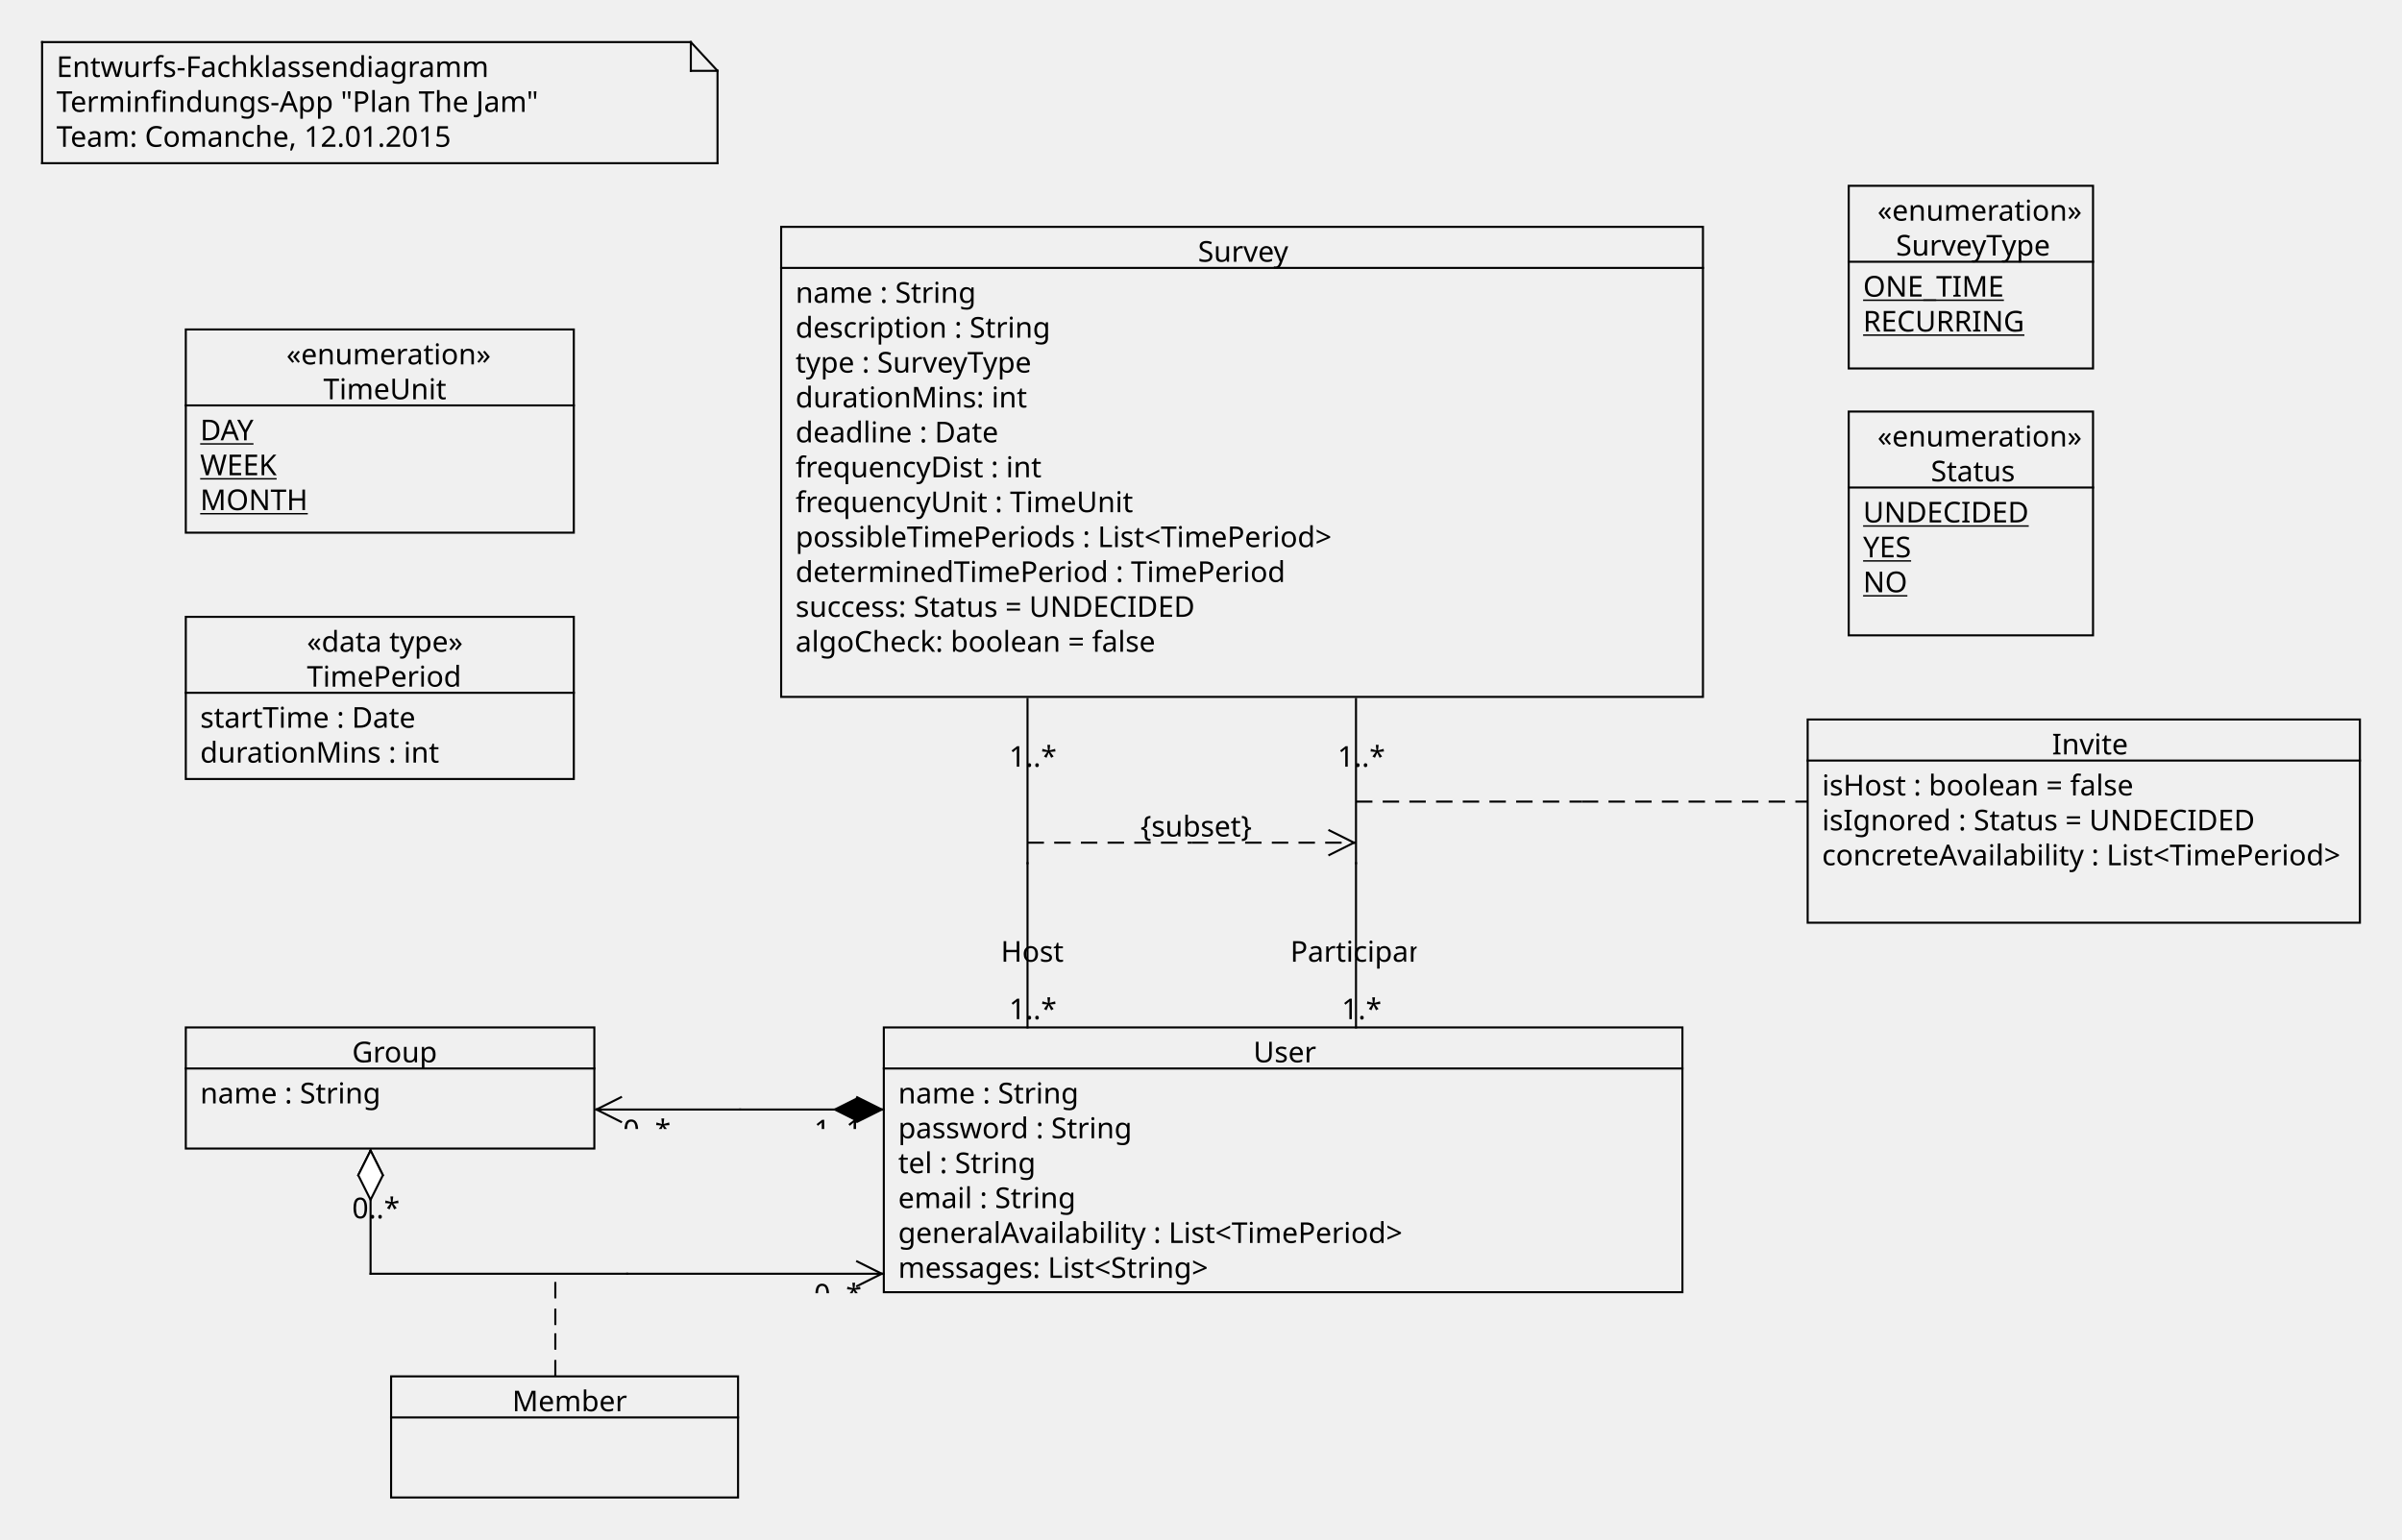
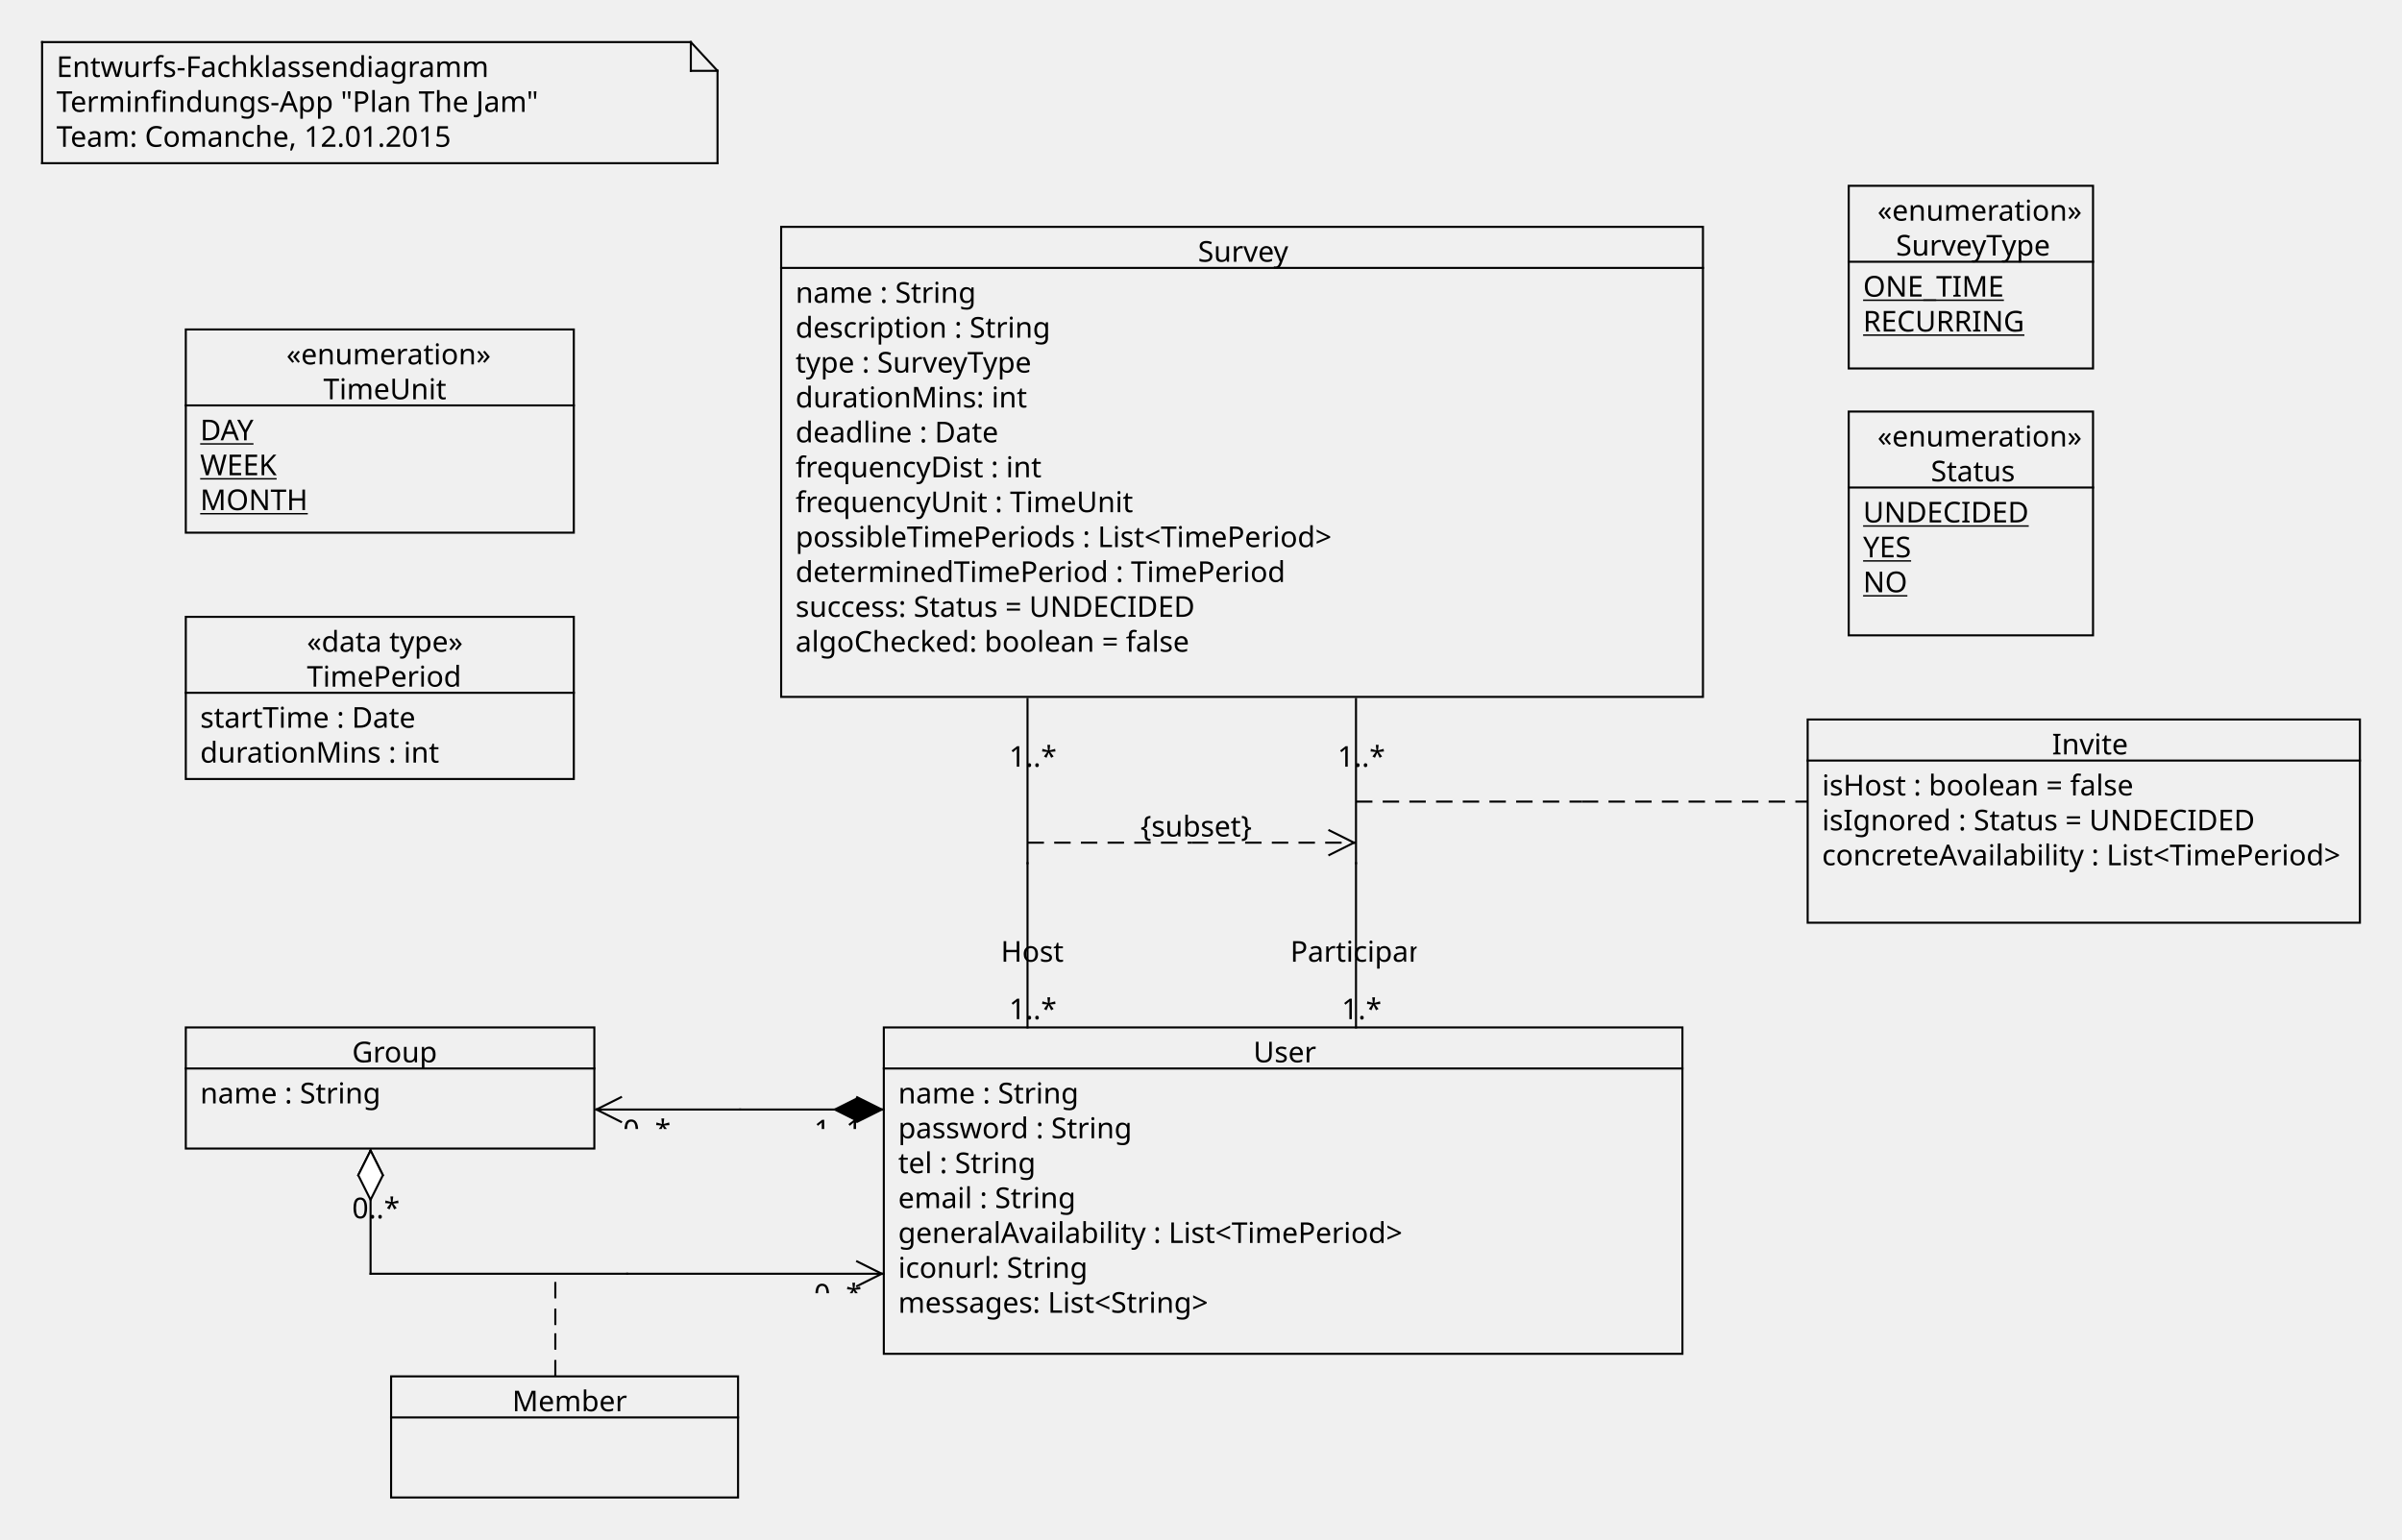
<svg xmlns="http://www.w3.org/2000/svg" fill-opacity="1" color-rendering="auto" color-interpolation="auto" text-rendering="auto" stroke="black" stroke-linecap="square" width="1170" stroke-miterlimit="10" shape-rendering="auto" stroke-opacity="1" fill="black" stroke-dasharray="none" font-weight="normal" stroke-width="1" viewBox="160 0 1170 750" height="750" font-family="'Dialog'" font-style="normal" stroke-linejoin="miter" font-size="12" stroke-dashoffset="0" image-rendering="auto">
  <defs id="genericDefs" />
  <g>
    <defs id="defs1">
      <clipPath clipPathUnits="userSpaceOnUse" id="clipPath1">
        <path d="M0 0 L2147483647 0 L2147483647 2147483647 L0 2147483647 L0 0 Z" />
      </clipPath>
      <clipPath clipPathUnits="userSpaceOnUse" id="clipPath2">
        <path d="M0 0 L0 110 L120 110 L120 0 Z" />
      </clipPath>
      <clipPath clipPathUnits="userSpaceOnUse" id="clipPath3">
        <path d="M-0.5 -0.5 L-0.5 109.5 L119.5 109.5 L119.5 -0.5 Z" />
      </clipPath>
      <clipPath clipPathUnits="userSpaceOnUse" id="clipPath4">
        <path d="M0 0 L0 100 L290 100 L290 0 Z" />
      </clipPath>
      <clipPath clipPathUnits="userSpaceOnUse" id="clipPath5">
        <path d="M-0.5 -0.5 L-0.5 99.5 L289.5 99.5 L289.5 -0.5 Z" />
      </clipPath>
      <clipPath clipPathUnits="userSpaceOnUse" id="clipPath6">
        <path d="M0 0 L0 90 L40 90 L40 0 Z" />
      </clipPath>
      <clipPath clipPathUnits="userSpaceOnUse" id="clipPath7">
        <path d="M-0.5 -0.5 L-0.5 89.5 L39.5 89.5 L39.5 -0.5 Z" />
      </clipPath>
      <clipPath clipPathUnits="userSpaceOnUse" id="clipPath8">
        <path d="M0 0 L0 60 L170 60 L170 0 Z" />
      </clipPath>
      <clipPath clipPathUnits="userSpaceOnUse" id="clipPath9">
        <path d="M-0.5 -0.5 L-0.5 59.5 L169.5 59.5 L169.5 -0.5 Z" />
      </clipPath>
      <clipPath clipPathUnits="userSpaceOnUse" id="clipPath10">
        <path d="M0 0 L0 60 L330 60 L330 0 Z" />
      </clipPath>
      <clipPath clipPathUnits="userSpaceOnUse" id="clipPath11">
        <path d="M-0.5 -0.5 L-0.5 59.5 L329.5 59.5 L329.5 -0.5 Z" />
      </clipPath>
      <clipPath clipPathUnits="userSpaceOnUse" id="clipPath12">
        <path d="M0 0 L0 40 L180 40 L180 0 Z" />
      </clipPath>
      <clipPath clipPathUnits="userSpaceOnUse" id="clipPath13">
        <path d="M-0.5 -0.5 L-0.5 39.5 L179.5 39.5 L179.5 -0.5 Z" />
      </clipPath>
      <clipPath clipPathUnits="userSpaceOnUse" id="clipPath14">
        <path d="M0 0 L0 60 L200 60 L200 0 Z" />
      </clipPath>
      <clipPath clipPathUnits="userSpaceOnUse" id="clipPath15">
        <path d="M-0.5 -0.5 L-0.5 59.5 L199.5 59.5 L199.5 -0.5 Z" />
      </clipPath>
      <clipPath clipPathUnits="userSpaceOnUse" id="clipPath16">
        <path d="M0 0 L0 100 L190 100 L190 0 Z" />
      </clipPath>
      <clipPath clipPathUnits="userSpaceOnUse" id="clipPath17">
        <path d="M-0.5 -0.5 L-0.5 99.5 L189.5 99.5 L189.5 -0.5 Z" />
      </clipPath>
      <clipPath clipPathUnits="userSpaceOnUse" id="clipPath18">
        <path d="M0 0 L0 80 L190 80 L190 0 Z" />
      </clipPath>
      <clipPath clipPathUnits="userSpaceOnUse" id="clipPath19">
        <path d="M-0.5 -0.5 L-0.5 79.5 L189.5 79.5 L189.5 -0.5 Z" />
      </clipPath>
      <clipPath clipPathUnits="userSpaceOnUse" id="clipPath20">
        <path d="M0 0 L0 70 L200 70 L200 0 Z" />
      </clipPath>
      <clipPath clipPathUnits="userSpaceOnUse" id="clipPath21">
        <path d="M-0.5 -0.5 L-0.5 69.5 L199.5 69.5 L199.5 -0.5 Z" />
      </clipPath>
      <clipPath clipPathUnits="userSpaceOnUse" id="clipPath22">
        <path d="M0 0 L0 200 L80 200 L80 0 Z" />
      </clipPath>
      <clipPath clipPathUnits="userSpaceOnUse" id="clipPath23">
        <path d="M-0.5 -0.5 L-0.5 199.5 L79.5 199.5 L79.5 -0.5 Z" />
      </clipPath>
      <clipPath clipPathUnits="userSpaceOnUse" id="clipPath24">
        <path d="M0 0 L0 200 L50 200 L50 0 Z" />
      </clipPath>
      <clipPath clipPathUnits="userSpaceOnUse" id="clipPath25">
        <path d="M-0.5 -0.5 L-0.5 199.5 L49.5 199.5 L49.5 -0.5 Z" />
      </clipPath>
      <clipPath clipPathUnits="userSpaceOnUse" id="clipPath26">
        <path d="M0 0 L0 100 L270 100 L270 0 Z" />
      </clipPath>
      <clipPath clipPathUnits="userSpaceOnUse" id="clipPath27">
        <path d="M-0.5 -0.5 L-0.5 99.5 L269.5 99.5 L269.5 -0.5 Z" />
      </clipPath>
      <clipPath clipPathUnits="userSpaceOnUse" id="clipPath28">
        <path d="M0 0 L0 230 L450 230 L450 0 Z" />
      </clipPath>
      <clipPath clipPathUnits="userSpaceOnUse" id="clipPath29">
        <path d="M-0.5 -0.5 L-0.5 229.5 L449.5 229.5 L449.5 -0.5 Z" />
      </clipPath>
      <clipPath clipPathUnits="userSpaceOnUse" id="clipPath30">
        <path d="M0 0 L0 40 L260 40 L260 0 Z" />
      </clipPath>
      <clipPath clipPathUnits="userSpaceOnUse" id="clipPath31">
        <path d="M-0.5 -0.5 L-0.5 39.5 L259.5 39.5 L259.5 -0.5 Z" />
      </clipPath>
      <clipPath clipPathUnits="userSpaceOnUse" id="clipPath32">
        <path d="M0 0 L0 90 L120 90 L120 0 Z" />
      </clipPath>
      <clipPath clipPathUnits="userSpaceOnUse" id="clipPath33">
        <path d="M-0.5 -0.5 L-0.5 89.5 L119.5 89.5 L119.5 -0.5 Z" />
      </clipPath>
      <clipPath clipPathUnits="userSpaceOnUse" id="clipPath34">
-         <path d="M0 0 L0 130 L390 130 L390 0 Z" />
+         <path d="M0 0 L0 160 L390 160 L390 0 Z" />
      </clipPath>
      <clipPath clipPathUnits="userSpaceOnUse" id="clipPath35">
-         <path d="M-0.5 -0.5 L-0.5 129.5 L389.5 129.5 L389.5 -0.5 Z" />
+         <path d="M-0.5 -0.5 L-0.5 159.5 L389.5 159.5 L389.5 -0.5 Z" />
      </clipPath>
    </defs>
    <g font-size="14" transform="translate(1060.5,200.5)" fill-opacity="0" fill="rgb(255,255,255)" font-family="sans-serif" stroke="rgb(255,255,255)" stroke-opacity="0">
      <rect x="0" y="0" clip-path="url(#clipPath3)" width="119" height="109" opacity="0" stroke="none" />
    </g>
    <g font-family="sans-serif" font-size="14" transform="translate(1060.5,200.5)">
      <rect fill="none" x="0" width="119" height="109" y="0" clip-path="url(#clipPath3)" />
      <text x="14" xml:space="preserve" y="17" clip-path="url(#clipPath3)" stroke="none">«enumeration»</text>
      <text x="40" xml:space="preserve" y="34" clip-path="url(#clipPath3)" stroke="none">Status</text>
      <line y2="37" fill="none" x1="0" clip-path="url(#clipPath3)" x2="119" y1="37" />
      <text x="7" xml:space="preserve" y="54" clip-path="url(#clipPath3)" text-decoration="underline" stroke="none">UNDECIDED</text>
      <text x="7" xml:space="preserve" y="71" clip-path="url(#clipPath3)" text-decoration="underline" stroke="none">YES</text>
      <text x="7" xml:space="preserve" y="88" clip-path="url(#clipPath3)" text-decoration="underline" stroke="none">NO</text>
    </g>
    <g font-family="sans-serif" font-size="14" transform="translate(310.5,530.5)">
      <line y2="90" fill="none" x1="30" clip-path="url(#clipPath5)" x2="30" y1="30" />
      <line y2="90" fill="none" x1="30" clip-path="url(#clipPath5)" x2="155" y1="90" />
      <line y2="90" fill="none" x1="155" clip-path="url(#clipPath5)" x2="280" y1="90" />
      <line y2="42" fill="none" x1="30" clip-path="url(#clipPath5)" x2="36" y1="30" />
      <line y2="42" fill="none" x1="30" clip-path="url(#clipPath5)" x2="24" y1="30" />
      <polygon fill="white" clip-path="url(#clipPath5)" points=" 30 30 36 42 30 54 24 42" stroke="none" />
      <polygon fill="none" points=" 30 30 36 42 30 54 24 42" clip-path="url(#clipPath5)" />
      <text x="21" xml:space="preserve" y="63" clip-path="url(#clipPath5)" stroke="none">0..*</text>
      <line y2="96" fill="none" x1="279" clip-path="url(#clipPath5)" x2="267" y1="90" />
      <line y2="84" fill="none" x1="279" clip-path="url(#clipPath5)" x2="267" y1="90" />
      <text x="246" xml:space="preserve" y="105" clip-path="url(#clipPath5)" stroke="none">0..*</text>
    </g>
    <g stroke-miterlimit="5" font-size="14" stroke-dasharray="8,5" font-family="sans-serif" transform="translate(400.5,590.5)" stroke-linecap="butt">
      <line y2="55" fill="none" x1="30" clip-path="url(#clipPath7)" x2="30" y1="80" />
      <line y2="30" fill="none" x1="30" clip-path="url(#clipPath7)" x2="30" y1="55" />
    </g>
    <g font-size="14" transform="translate(350.5,670.5)" fill-opacity="0" fill="rgb(255,255,255)" font-family="sans-serif" stroke="rgb(255,255,255)" stroke-opacity="0">
      <rect x="0" y="0" clip-path="url(#clipPath9)" width="169" height="59" opacity="0" stroke="none" />
    </g>
    <g font-family="sans-serif" font-size="14" transform="translate(350.5,670.5)">
      <rect fill="none" x="0" width="169" height="59" y="0" clip-path="url(#clipPath9)" />
      <text x="59" xml:space="preserve" y="17" clip-path="url(#clipPath9)" stroke="none">Member</text>
      <line y2="20" fill="none" x1="0" clip-path="url(#clipPath9)" x2="169" y1="20" />
    </g>
    <g font-size="14" transform="translate(180.5,20.5)" fill-opacity="0" fill="rgb(255,255,255)" font-family="sans-serif" stroke="rgb(255,255,255)" stroke-opacity="0">
      <polygon clip-path="url(#clipPath11)" points=" 0 0 316 0 316 0 329 14 329 14 329 59 329 59 0 59 0 59 0 0" opacity="0" stroke="none" />
    </g>
    <g font-family="sans-serif" font-size="14" transform="translate(180.5,20.5)">
      <text x="7" xml:space="preserve" y="17" clip-path="url(#clipPath11)" stroke="none">Entwurfs-Fachklassendiagramm</text>
      <text x="7" xml:space="preserve" y="34" clip-path="url(#clipPath11)" stroke="none">Terminfindungs-App "Plan The Jam"</text>
      <text x="7" xml:space="preserve" y="51" clip-path="url(#clipPath11)" stroke="none">Team: Comanche, 12.01.2015</text>
      <line y2="0" fill="none" x1="0" clip-path="url(#clipPath11)" x2="316" y1="0" />
      <line y2="14" fill="none" x1="316" clip-path="url(#clipPath11)" x2="329" y1="0" />
      <line y2="59" fill="none" x1="329" clip-path="url(#clipPath11)" x2="329" y1="14" />
      <line y2="59" fill="none" x1="329" clip-path="url(#clipPath11)" x2="0" y1="59" />
      <line y2="0" fill="none" x1="0" clip-path="url(#clipPath11)" x2="0" y1="59" />
      <line y2="14" fill="none" x1="316" clip-path="url(#clipPath11)" x2="316" y1="0" />
      <line y2="14" fill="none" x1="316" clip-path="url(#clipPath11)" x2="329" y1="14" />
    </g>
    <g font-family="sans-serif" font-size="14" transform="translate(420.5,510.5)">
      <line y2="30" fill="none" x1="170" clip-path="url(#clipPath13)" x2="100" y1="30" />
      <line y2="30" fill="none" x1="100" clip-path="url(#clipPath13)" x2="30" y1="30" />
      <line y2="36" fill="none" x1="169" clip-path="url(#clipPath13)" x2="157" y1="30" />
      <line y2="24" fill="none" x1="169" clip-path="url(#clipPath13)" x2="157" y1="30" />
      <polygon points=" 169 30 157 36 145 30 157 24" clip-path="url(#clipPath13)" stroke="none" />
      <text x="136" xml:space="preserve" y="45" clip-path="url(#clipPath13)" stroke="none">1..1</text>
      <line y2="24" fill="none" x1="30" clip-path="url(#clipPath13)" x2="42" y1="30" />
      <line y2="36" fill="none" x1="30" clip-path="url(#clipPath13)" x2="42" y1="30" />
      <text x="43" xml:space="preserve" y="45" clip-path="url(#clipPath13)" stroke="none">0..*</text>
    </g>
    <g font-size="14" transform="translate(250.5,500.5)" fill-opacity="0" fill="rgb(255,255,255)" font-family="sans-serif" stroke="rgb(255,255,255)" stroke-opacity="0">
      <rect x="0" y="0" clip-path="url(#clipPath15)" width="199" height="59" opacity="0" stroke="none" />
    </g>
    <g font-family="sans-serif" font-size="14" transform="translate(250.5,500.5)">
      <rect fill="none" x="0" width="199" height="59" y="0" clip-path="url(#clipPath15)" />
      <text x="81" xml:space="preserve" y="17" clip-path="url(#clipPath15)" stroke="none">Group</text>
      <line y2="20" fill="none" x1="0" clip-path="url(#clipPath15)" x2="199" y1="20" />
      <text x="7" xml:space="preserve" y="37" clip-path="url(#clipPath15)" stroke="none">name : String</text>
    </g>
    <g font-size="14" transform="translate(250.5,160.5)" fill-opacity="0" fill="rgb(255,255,255)" font-family="sans-serif" stroke="rgb(255,255,255)" stroke-opacity="0">
      <rect x="0" y="0" clip-path="url(#clipPath17)" width="189" height="99" opacity="0" stroke="none" />
    </g>
    <g font-family="sans-serif" font-size="14" transform="translate(250.5,160.5)">
      <rect fill="none" x="0" width="189" height="99" y="0" clip-path="url(#clipPath17)" />
      <text x="49" xml:space="preserve" y="17" clip-path="url(#clipPath17)" stroke="none">«enumeration»</text>
      <text x="67" xml:space="preserve" y="34" clip-path="url(#clipPath17)" stroke="none">TimeUnit</text>
      <line y2="37" fill="none" x1="0" clip-path="url(#clipPath17)" x2="189" y1="37" />
      <text x="7" xml:space="preserve" y="54" clip-path="url(#clipPath17)" text-decoration="underline" stroke="none">DAY</text>
      <text x="7" xml:space="preserve" y="71" clip-path="url(#clipPath17)" text-decoration="underline" stroke="none">WEEK</text>
      <text x="7" xml:space="preserve" y="88" clip-path="url(#clipPath17)" text-decoration="underline" stroke="none">MONTH</text>
    </g>
    <g font-size="14" transform="translate(250.5,300.5)" fill-opacity="0" fill="rgb(255,255,255)" font-family="sans-serif" stroke="rgb(255,255,255)" stroke-opacity="0">
      <rect x="0" y="0" clip-path="url(#clipPath19)" width="189" height="79" opacity="0" stroke="none" />
    </g>
    <g font-family="sans-serif" font-size="14" transform="translate(250.5,300.5)">
      <rect fill="none" x="0" width="189" height="79" y="0" clip-path="url(#clipPath19)" />
      <text x="59" xml:space="preserve" y="17" clip-path="url(#clipPath19)" stroke="none">«data type»</text>
      <text x="59" xml:space="preserve" y="34" clip-path="url(#clipPath19)" stroke="none">TimePeriod</text>
      <line y2="37" fill="none" x1="0" clip-path="url(#clipPath19)" x2="189" y1="37" />
      <text x="7" xml:space="preserve" y="54" clip-path="url(#clipPath19)" stroke="none">startTime : Date</text>
      <text x="7" xml:space="preserve" y="71" clip-path="url(#clipPath19)" stroke="none">durationMins : int</text>
    </g>
    <g stroke-miterlimit="5" font-size="14" stroke-dasharray="8,5" font-family="sans-serif" transform="translate(630.5,360.5)" stroke-linecap="butt">
      <line y2="50" fill="none" x1="30" clip-path="url(#clipPath21)" x2="110" y1="50" />
      <line y2="50" fill="none" x1="110" clip-path="url(#clipPath21)" x2="190" y1="50" />
      <line stroke-linecap="square" clip-path="url(#clipPath21)" fill="none" x1="189" x2="177" y1="50" y2="56" stroke-dasharray="none" stroke-miterlimit="10" />
      <line stroke-linecap="square" clip-path="url(#clipPath21)" fill="none" x1="189" x2="177" y1="50" y2="44" stroke-dasharray="none" stroke-miterlimit="10" />
      <text stroke-linecap="square" x="85" y="47" clip-path="url(#clipPath21)" stroke-dasharray="none" stroke="none" stroke-miterlimit="10" xml:space="preserve">{subset}</text>
    </g>
    <g font-family="sans-serif" font-size="14" transform="translate(770.5,310.5)">
      <line y2="110" fill="none" x1="50" clip-path="url(#clipPath23)" x2="50" y1="190" />
      <line y2="30" fill="none" x1="50" clip-path="url(#clipPath23)" x2="50" y1="110" />
      <text x="43" xml:space="preserve" y="186" clip-path="url(#clipPath23)" stroke="none">1.*</text>
      <text x="18" xml:space="preserve" y="158" clip-path="url(#clipPath23)" stroke="none">Participant</text>
      <text x="41" xml:space="preserve" y="63" clip-path="url(#clipPath23)" stroke="none">1..*</text>
    </g>
    <g font-family="sans-serif" font-size="14" transform="translate(630.5,310.5)">
      <line y2="110" fill="none" x1="30" clip-path="url(#clipPath25)" x2="30" y1="190" />
      <line y2="30" fill="none" x1="30" clip-path="url(#clipPath25)" x2="30" y1="110" />
      <text x="21" xml:space="preserve" y="186" clip-path="url(#clipPath25)" stroke="none">1..*</text>
      <text x="17" xml:space="preserve" y="158" clip-path="url(#clipPath25)" stroke="none">Host</text>
      <text x="21" xml:space="preserve" y="63" clip-path="url(#clipPath25)" stroke="none">1..*</text>
    </g>
    <g font-size="14" transform="translate(1040.5,350.5)" fill-opacity="0" fill="rgb(255,255,255)" font-family="sans-serif" stroke="rgb(255,255,255)" stroke-opacity="0">
      <rect x="0" y="0" clip-path="url(#clipPath27)" width="269" height="99" opacity="0" stroke="none" />
    </g>
    <g font-family="sans-serif" font-size="14" transform="translate(1040.5,350.5)">
      <rect fill="none" x="0" width="269" height="99" y="0" clip-path="url(#clipPath27)" />
      <text x="119" xml:space="preserve" y="17" clip-path="url(#clipPath27)" stroke="none">Invite</text>
      <line y2="20" fill="none" x1="0" clip-path="url(#clipPath27)" x2="269" y1="20" />
      <text x="7" xml:space="preserve" y="37" clip-path="url(#clipPath27)" stroke="none">isHost : boolean = false</text>
      <text x="7" xml:space="preserve" y="54" clip-path="url(#clipPath27)" stroke="none">isIgnored : Status = UNDECIDED</text>
      <text x="7" xml:space="preserve" y="71" clip-path="url(#clipPath27)" stroke="none">concreteAvailability : List&lt;TimePeriod&gt;</text>
    </g>
    <g font-size="14" transform="translate(540.5,110.5)" fill-opacity="0" fill="rgb(255,255,255)" font-family="sans-serif" stroke="rgb(255,255,255)" stroke-opacity="0">
      <rect x="0" y="0" clip-path="url(#clipPath29)" width="449" height="229" opacity="0" stroke="none" />
    </g>
    <g font-family="sans-serif" font-size="14" transform="translate(540.5,110.5)">
      <rect fill="none" x="0" width="449" height="229" y="0" clip-path="url(#clipPath29)" />
      <text x="203" xml:space="preserve" y="17" clip-path="url(#clipPath29)" stroke="none">Survey</text>
      <line y2="20" fill="none" x1="0" clip-path="url(#clipPath29)" x2="449" y1="20" />
      <text x="7" xml:space="preserve" y="37" clip-path="url(#clipPath29)" stroke="none">name : String</text>
      <text x="7" xml:space="preserve" y="54" clip-path="url(#clipPath29)" stroke="none">description : String</text>
      <text x="7" xml:space="preserve" y="71" clip-path="url(#clipPath29)" stroke="none">type : SurveyType</text>
      <text x="7" xml:space="preserve" y="88" clip-path="url(#clipPath29)" stroke="none">durationMins: int</text>
      <text x="7" xml:space="preserve" y="105" clip-path="url(#clipPath29)" stroke="none">deadline : Date</text>
      <text x="7" xml:space="preserve" y="122" clip-path="url(#clipPath29)" stroke="none">frequencyDist : int</text>
      <text x="7" xml:space="preserve" y="139" clip-path="url(#clipPath29)" stroke="none">frequencyUnit : TimeUnit</text>
      <text x="7" xml:space="preserve" y="156" clip-path="url(#clipPath29)" stroke="none">possibleTimePeriods : List&lt;TimePeriod&gt;</text>
      <text x="7" xml:space="preserve" y="173" clip-path="url(#clipPath29)" stroke="none">determinedTimePeriod : TimePeriod</text>
      <text x="7" xml:space="preserve" y="190" clip-path="url(#clipPath29)" stroke="none">success: Status = UNDECIDED</text>
-       <text x="7" xml:space="preserve" y="207" clip-path="url(#clipPath29)" stroke="none">algoCheck: boolean = false</text>
+       <text x="7" xml:space="preserve" y="207" clip-path="url(#clipPath29)" stroke="none">algoChecked: boolean = false</text>
    </g>
    <g stroke-miterlimit="5" font-size="14" stroke-dasharray="8,5" font-family="sans-serif" transform="translate(790.5,360.5)" stroke-linecap="butt">
      <line y2="30" fill="none" x1="30" clip-path="url(#clipPath31)" x2="140" y1="30" />
      <line y2="30" fill="none" x1="140" clip-path="url(#clipPath31)" x2="250" y1="30" />
    </g>
    <g font-size="14" transform="translate(1060.5,90.5)" fill-opacity="0" fill="rgb(255,255,255)" font-family="sans-serif" stroke="rgb(255,255,255)" stroke-opacity="0">
      <rect x="0" y="0" clip-path="url(#clipPath33)" width="119" height="89" opacity="0" stroke="none" />
    </g>
    <g font-family="sans-serif" font-size="14" transform="translate(1060.5,90.5)">
      <rect fill="none" x="0" width="119" height="89" y="0" clip-path="url(#clipPath33)" />
      <text x="14" xml:space="preserve" y="17" clip-path="url(#clipPath33)" stroke="none">«enumeration»</text>
      <text x="23" xml:space="preserve" y="34" clip-path="url(#clipPath33)" stroke="none">SurveyType</text>
      <line y2="37" fill="none" x1="0" clip-path="url(#clipPath33)" x2="119" y1="37" />
      <text x="7" xml:space="preserve" y="54" clip-path="url(#clipPath33)" text-decoration="underline" stroke="none">ONE_TIME</text>
      <text x="7" xml:space="preserve" y="71" clip-path="url(#clipPath33)" text-decoration="underline" stroke="none">RECURRING</text>
    </g>
    <g font-size="14" transform="translate(590.5,500.5)" fill-opacity="0" fill="rgb(255,255,255)" font-family="sans-serif" stroke="rgb(255,255,255)" stroke-opacity="0">
-       <rect x="0" y="0" clip-path="url(#clipPath35)" width="389" height="129" opacity="0" stroke="none" />
+       <rect x="0" y="0" clip-path="url(#clipPath35)" width="389" height="159" opacity="0" stroke="none" />
    </g>
    <g font-family="sans-serif" font-size="14" transform="translate(590.5,500.5)">
-       <rect fill="none" x="0" width="389" height="129" y="0" clip-path="url(#clipPath35)" />
+       <rect fill="none" x="0" width="389" height="159" y="0" clip-path="url(#clipPath35)" />
      <text x="180" xml:space="preserve" y="17" clip-path="url(#clipPath35)" stroke="none">User</text>
      <line y2="20" fill="none" x1="0" clip-path="url(#clipPath35)" x2="389" y1="20" />
      <text x="7" xml:space="preserve" y="37" clip-path="url(#clipPath35)" stroke="none">name : String</text>
      <text x="7" xml:space="preserve" y="54" clip-path="url(#clipPath35)" stroke="none">password : String</text>
      <text x="7" xml:space="preserve" y="71" clip-path="url(#clipPath35)" stroke="none">tel : String</text>
      <text x="7" xml:space="preserve" y="88" clip-path="url(#clipPath35)" stroke="none">email : String</text>
      <text x="7" xml:space="preserve" y="105" clip-path="url(#clipPath35)" stroke="none">generalAvailability : List&lt;TimePeriod&gt;</text>
-       <text x="7" xml:space="preserve" y="122" clip-path="url(#clipPath35)" stroke="none">messages: List&lt;String&gt;</text>
+       <text x="7" xml:space="preserve" y="122" clip-path="url(#clipPath35)" stroke="none">iconurl: String</text>
+       <text x="7" xml:space="preserve" y="139" clip-path="url(#clipPath35)" stroke="none">messages: List&lt;String&gt;</text>
    </g>
  </g>
</svg>
